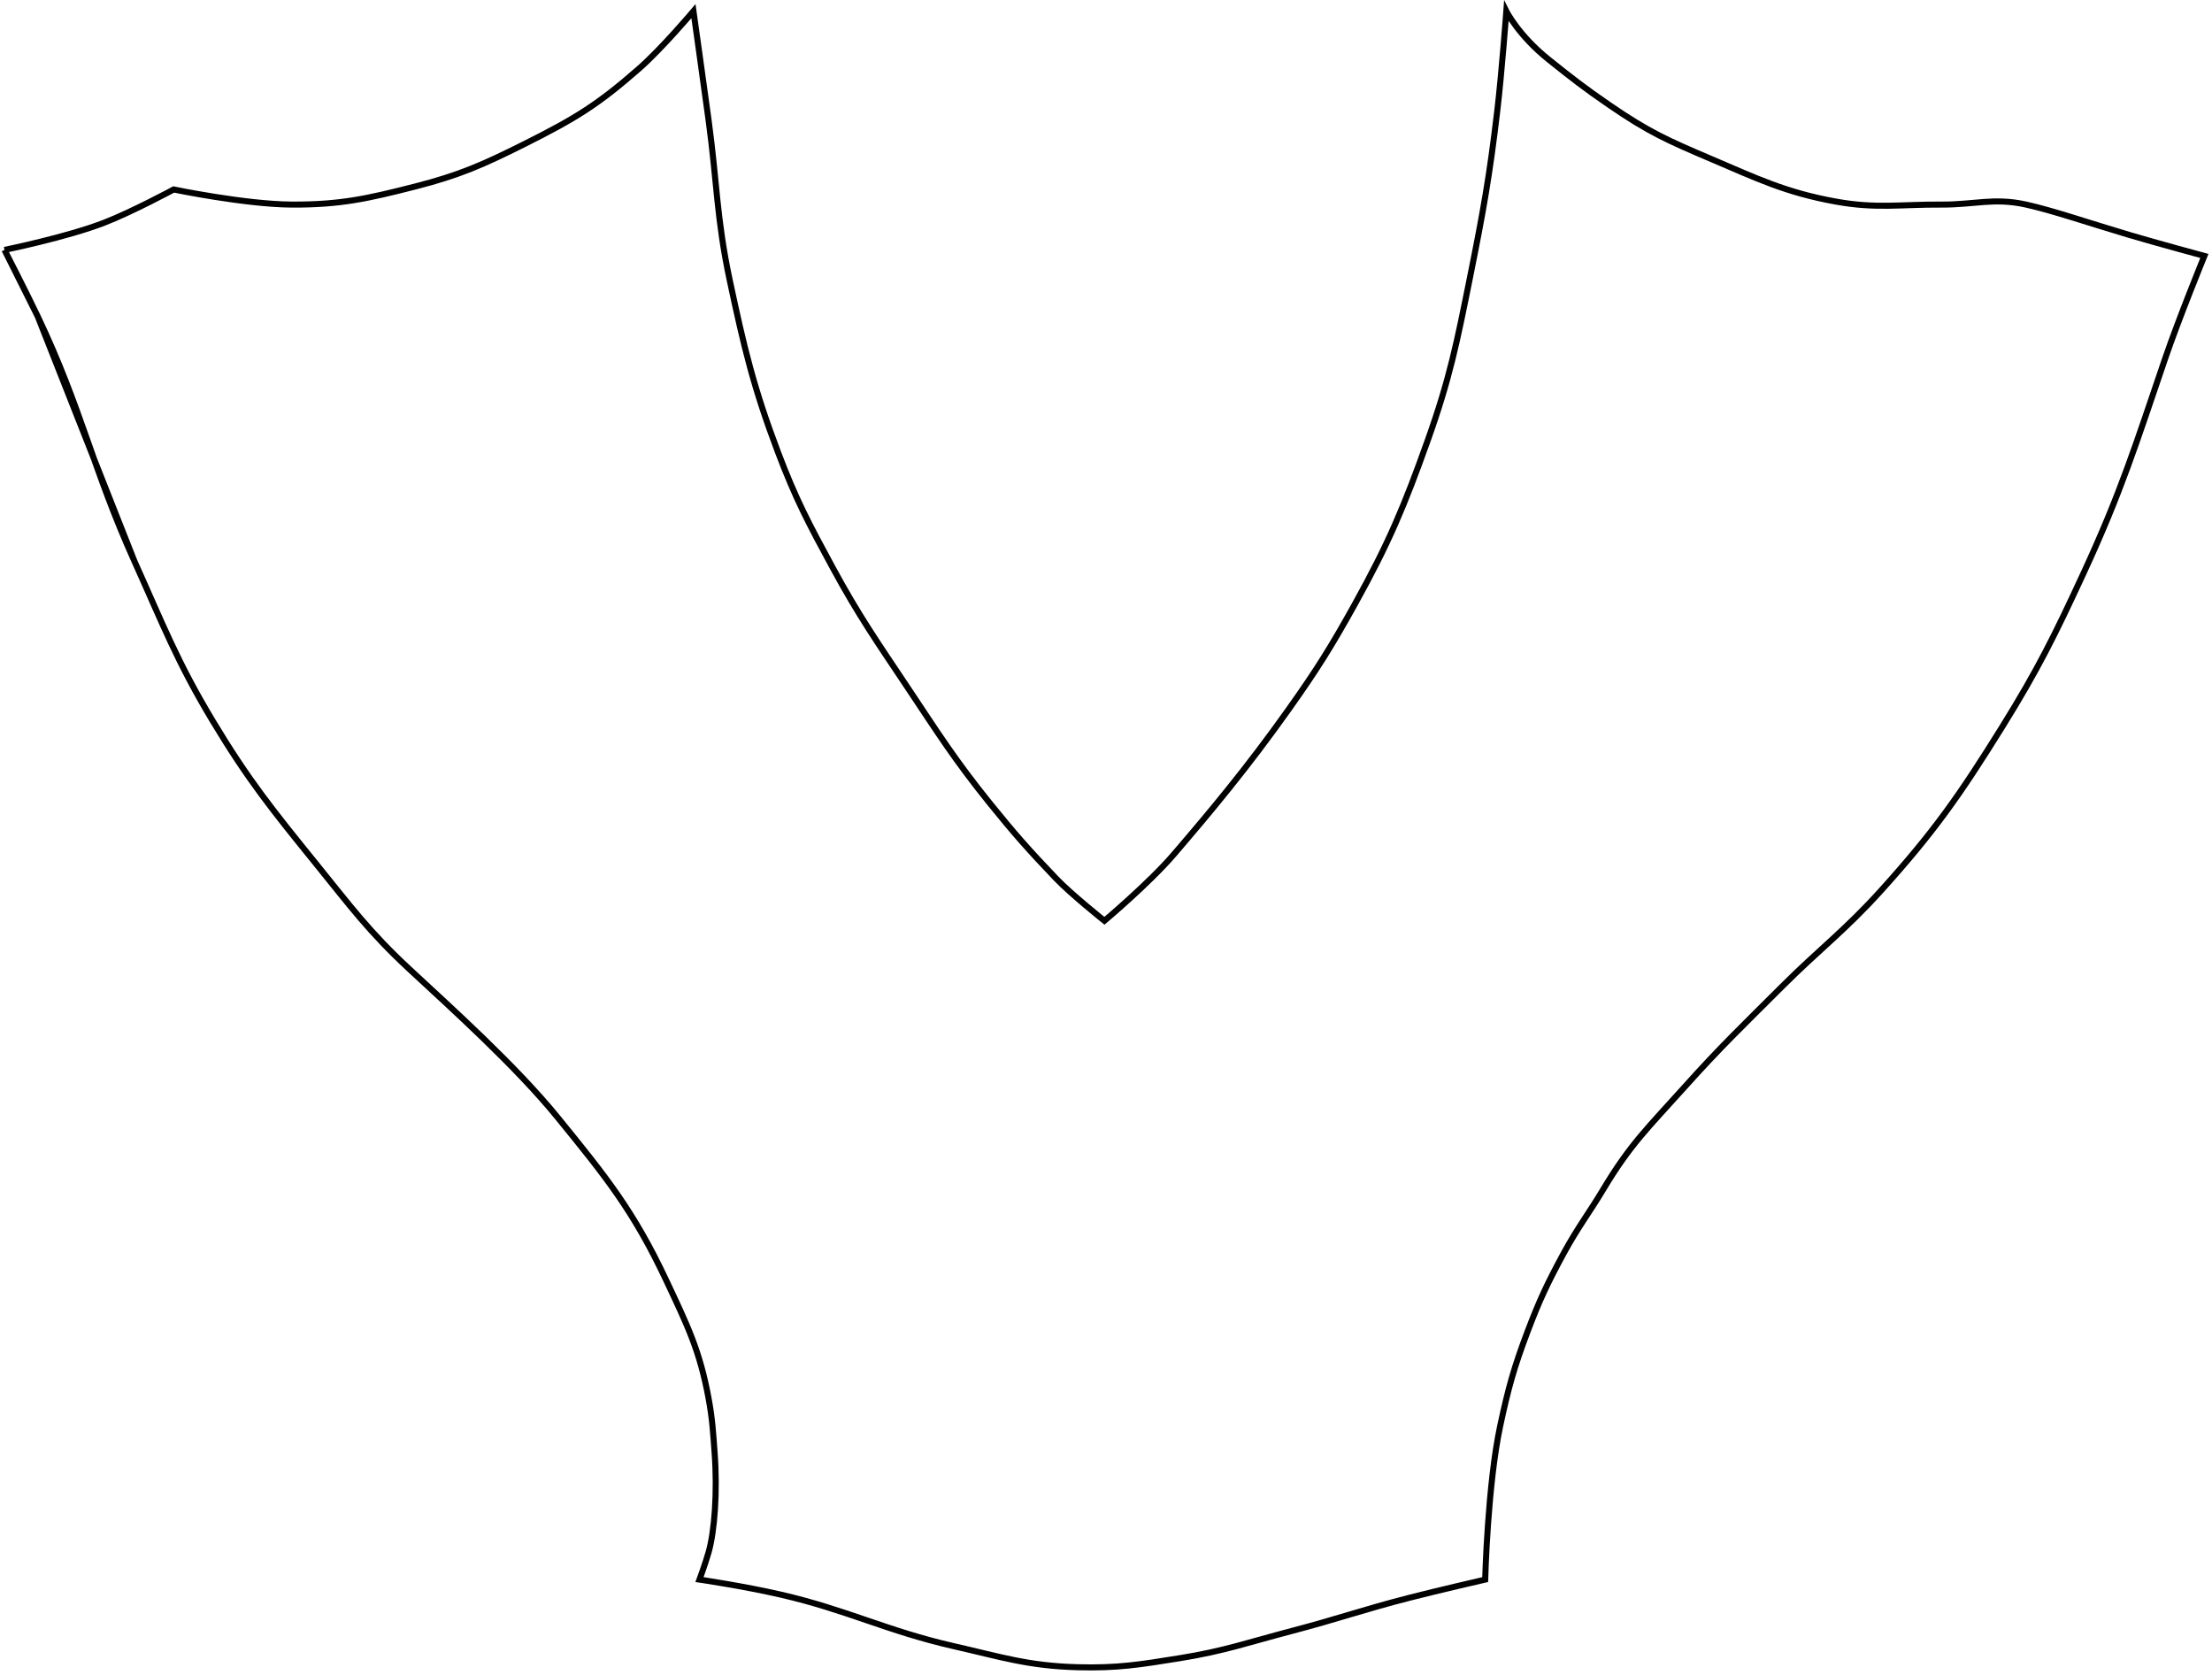
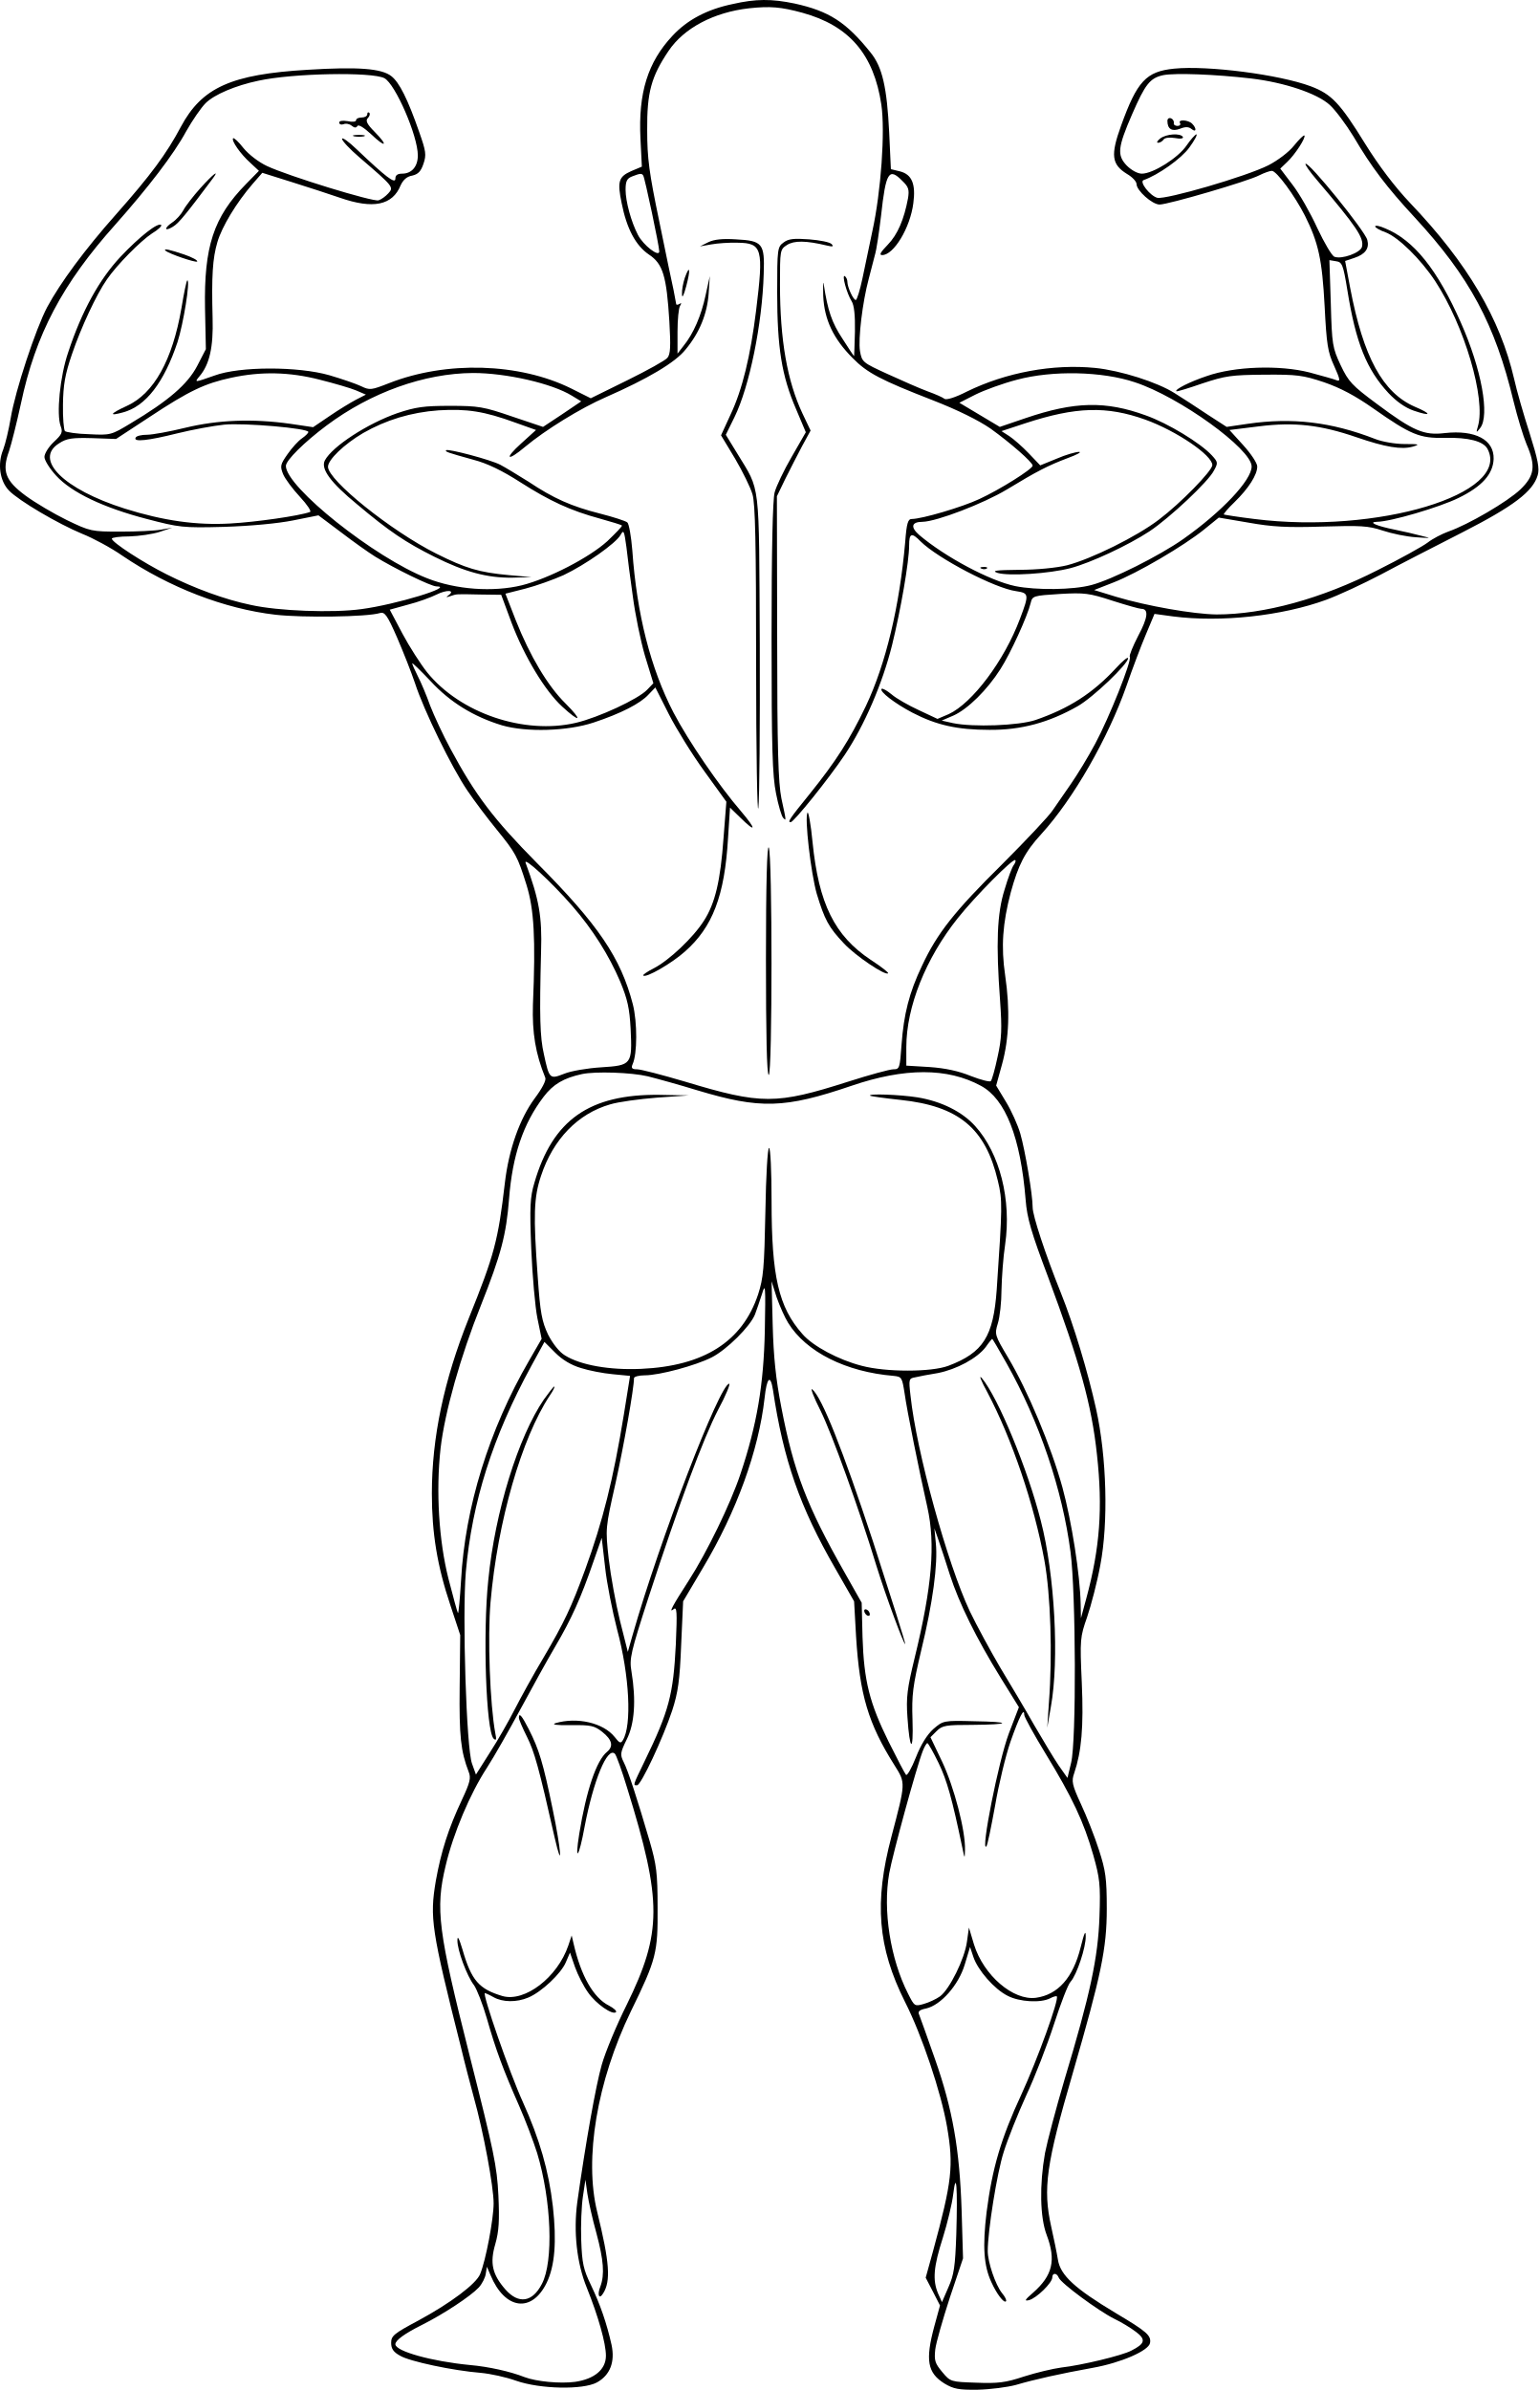
- <svg xmlns="http://www.w3.org/2000/svg" width="366" height="277" viewBox="0 0 366 277" fill="none">
-   <path d="M0.739 41.348C0.739 41.348 11.01 39.26 17.239 36.848C21.881 35.051 28.739 31.348 28.739 31.348C28.739 31.348 40.562 33.801 48.239 33.848C56.304 33.898 60.925 32.846 68.739 30.848C76.046 28.98 79.994 27.224 86.739 23.848C95.311 19.559 98.977 17.273 105.739 11.348C109.478 8.073 114.739 1.848 114.739 1.848C114.739 1.848 116.282 12.816 117.239 19.848C118.647 30.192 118.57 36.138 120.739 46.348C123.114 57.526 124.691 64.162 128.739 74.848C131.682 82.617 133.823 86.632 137.739 93.848C142.132 101.944 145.127 106.187 150.239 113.848C155.291 121.42 158.027 125.761 163.739 132.848C167.82 137.911 170.246 140.647 174.739 145.348C177.219 147.944 182.739 152.348 182.739 152.348C182.739 152.348 190.147 146.123 194.239 141.348C200.239 134.348 206.32 127.097 213.239 117.348C217.972 110.68 220.268 106.997 224.239 99.848C229.804 89.829 232.362 83.716 236.239 72.848C239.916 62.541 241.094 56.528 243.239 45.848C245.414 35.019 246.465 29.156 247.739 18.348C248.496 11.923 249.239 1.848 249.239 1.848C249.239 1.848 251.239 5.848 256.239 9.848C260.144 12.973 262.116 14.517 266.239 17.348C272.791 21.848 275.84 23.2 283.239 26.348C290.57 29.468 295.414 31.845 303.739 33.348C310.475 34.565 314.394 33.811 321.239 33.848C326.71 33.879 329.902 32.662 335.239 33.848C339.739 34.848 345.784 36.935 352.239 38.848C356.919 40.236 364.739 42.348 364.739 42.348C364.739 42.348 360.494 52.745 358.239 59.348C353.446 73.385 350.97 81.389 344.739 94.848C340.005 105.074 337.191 110.781 331.239 120.348C324.308 131.49 320.034 137.61 311.239 147.348C305.223 154.01 301.086 157.002 294.739 163.348C288.392 169.695 284.73 173.164 278.739 179.848C272.815 186.458 269.793 189.23 265.239 196.848C262.999 200.596 261.042 203.111 258.739 207.348C256.069 212.261 254.719 215.119 252.739 220.348C250.507 226.243 249.56 229.685 248.239 235.848C246.142 245.632 245.739 261.348 245.739 261.348C245.739 261.348 238.102 263.102 233.239 264.348C225.574 266.312 221.393 267.843 213.739 269.848C206.546 271.733 202.58 273.17 195.239 274.348C188.659 275.405 184.901 276.034 178.239 275.848C170.121 275.623 165.658 274.152 157.739 272.348C146.779 269.853 140.192 266.375 129.239 263.848C123.044 262.42 115.739 261.348 115.739 261.348C115.739 261.348 116.703 258.726 117.239 256.848C118.239 253.348 118.721 246.801 118.239 240.348C117.974 236.795 117.878 234.827 117.239 231.348C115.777 223.39 113.681 219.171 110.239 211.848C104.849 200.379 100.241 194.675 92.239 184.848C85.317 176.348 74.739 166.848 67.739 160.348C61.049 154.136 57.986 149.942 52.239 142.848C45.109 134.047 41.081 129.052 35.239 119.348C29.294 109.473 26.98 103.356 22.239 92.848M0.739 41.348C0.739 41.348 4.174 48.012 6.239 52.348M0.739 41.348L6.239 52.348M22.239 92.848C15.245 77.347 13.55 67.702 6.239 52.348M22.239 92.848L6.239 52.348" stroke="black" />
+ <svg xmlns="http://www.w3.org/2000/svg" width="731" height="1135" viewBox="0 0 731 1135" fill="none">
+   <path d="M347.906 1.935C335.773 4.468 326.44 9.401 319.373 17.002C307.64 29.535 303.106 44.068 304.173 65.802L304.84 79.135L299.773 81.268C293.773 83.935 293.106 86.201 295.24 96.468C297.64 108.602 301.906 116.602 308.173 120.868C314.84 125.268 316.573 131.002 317.906 152.735C318.573 164.468 318.44 168.202 316.973 169.935C316.04 171.135 307.373 175.935 297.906 180.602L280.573 189.135L271.24 184.468C246.706 172.335 212.04 171.268 184.84 181.935C176.306 185.268 175.64 185.402 171.506 183.402C168.973 182.202 162.306 179.935 156.44 178.202C141.64 173.935 113.773 173.935 101.906 178.335C92.44 181.668 92.173 181.802 94.706 178.735C99.506 173.135 101.373 164.868 100.973 151.135C100.44 130.868 100.973 122.735 103.24 115.002C105.373 107.668 112.306 96.201 120.04 87.268L124.573 82.068L138.573 86.468C146.173 88.868 156.573 92.202 161.506 93.935C177.24 99.402 186.44 97.535 190.306 87.935C191.506 85.402 193.24 83.802 195.773 83.401C198.573 82.735 199.906 81.401 201.106 77.802C202.573 73.535 202.306 71.802 199.106 62.735C193.64 47.002 189.64 39.135 185.906 36.202C181.24 32.468 169.906 31.668 146.173 33.135C109.773 35.268 95.906 41.535 85.906 60.202C79.106 73.002 71.64 83.135 55.106 101.802C40.306 118.468 28.706 134.202 22.44 145.802C16.973 156.068 7.24 185.535 5.106 198.468C4.173 203.935 2.573 210.735 1.506 213.535C-1.294 220.335 -0.094 228.468 4.306 233.002C8.973 237.802 27.506 248.735 39.106 253.535C44.173 255.535 52.84 260.202 58.173 263.935C80.44 279.002 106.573 289.135 130.84 291.935C143.773 293.402 174.44 293.002 180.44 291.135C182.706 290.468 183.906 292.068 188.573 302.735C191.506 309.535 195.373 319.268 197.106 324.468C201.24 337.268 214.573 364.602 222.04 375.535C225.373 380.468 231.506 388.602 235.773 393.802C244.973 405.135 245.773 406.602 250.04 420.202C253.64 431.802 254.44 445.535 253.106 477.135C252.706 490.468 254.306 500.335 258.973 511.802C259.506 513.002 257.506 516.868 253.906 521.668C246.84 531.268 241.64 545.802 239.773 561.802C236.573 589.135 234.84 595.802 222.573 626.202C210.84 655.535 205.106 682.602 205.106 709.268C205.106 728.068 207.64 743.668 213.906 762.335L218.573 776.468L218.306 801.135C218.04 824.602 218.84 831.668 222.573 841.402C223.773 844.335 223.24 846.468 219.373 854.735C212.973 868.335 209.506 879.135 206.973 893.268C204.04 910.735 204.84 916.335 218.973 972.468C220.706 979.802 223.506 990.335 224.973 995.802C229.64 1012.47 234.44 1038.47 234.44 1046.33C234.44 1053.8 230.706 1073.53 228.04 1079.93C226.173 1084.6 213.906 1093.8 198.573 1102.07C187.106 1108.2 185.773 1109.27 185.773 1112.6C185.773 1115.4 186.84 1117 190.04 1118.73C194.44 1121.4 215.106 1125.8 228.44 1126.87C232.84 1127.27 240.306 1128.87 245.106 1130.6C256.573 1134.6 276.84 1135 283.506 1131.4C289.773 1127.93 292.173 1121.67 290.44 1113.53C288.173 1103.4 285.106 1094.47 280.706 1085.27C277.106 1077.8 276.44 1075 276.04 1063.93C275.773 1056.87 276.173 1047.53 276.84 1043.13L278.04 1035.13L278.973 1041.8C279.506 1045.4 281.373 1053.8 283.24 1060.47C286.706 1073.4 287.24 1080.2 285.106 1085.93C283.506 1089.93 284.573 1092.2 286.44 1089.13C290.173 1083.27 289.506 1074.33 283.64 1050.47C277.373 1025.13 283.506 988.468 299.64 955.135C311.773 930.335 312.44 927.402 312.306 905.802C312.306 889.535 311.773 885.535 308.573 874.468C302.84 854.868 298.306 840.868 296.173 836.735C294.44 833.268 294.573 832.335 297.64 826.068C301.373 818.735 302.173 807.535 299.906 793.802C298.84 787.668 299.506 784.868 308.04 758.468C322.573 713.935 334.04 683.002 341.106 669.402C344.706 662.735 346.973 657.135 346.306 657.135C341.906 657.135 313.373 731.135 300.44 776.468L298.173 784.468L294.44 769.668C292.44 761.535 290.04 748.335 289.106 740.335C287.506 725.802 287.506 725.802 292.306 704.468C296.306 686.468 301.106 659.268 301.106 654.468C301.106 653.802 303.373 653.135 306.173 653.135C313.24 653.135 330.44 648.468 338.04 644.602C345.106 641.002 356.306 629.935 358.573 624.202C359.373 622.068 360.84 617.802 361.906 614.468C363.506 609.002 363.64 610.602 363.24 631.802C362.706 657.668 359.506 676.602 351.64 700.068C346.973 714.068 335.64 737.402 327.106 750.602C319.373 762.602 317.373 766.335 319.906 764.202C321.506 762.868 321.64 765.268 320.973 780.868C319.773 804.735 317.773 812.468 306.173 836.335C300.44 848.202 300.573 847.802 302.573 847.802C304.44 847.802 314.84 825.535 319.24 812.335C322.04 803.668 322.84 798.068 323.506 781.135L324.44 760.468L333.906 744.468C349.773 717.935 360.306 688.868 363.106 664.068C364.173 654.068 365.906 652.468 367.106 660.068C372.04 693.268 379.906 715.802 396.706 744.868L405.64 760.468L406.573 777.135C408.306 804.868 412.306 818.468 424.84 838.335C430.173 846.868 430.173 846.335 423.373 872.202C415.106 903.402 416.84 924.735 429.773 950.602C437.906 966.602 446.973 993.802 449.773 1009.93C452.973 1028.6 452.173 1035.8 443.106 1069.13L439.64 1081.67L443.106 1088.33L446.44 1094.87L443.773 1104.6C439.373 1120.87 440.44 1126.87 448.573 1131.93C452.84 1134.47 455.24 1135 464.306 1134.87C470.306 1134.73 478.44 1133.67 482.44 1132.6C491.506 1129.93 503.506 1127.27 518.973 1124.47C532.44 1122.07 545.506 1116.33 546.173 1112.73C546.84 1109.13 544.706 1107.27 529.906 1098.47C510.573 1086.87 503.64 1080.6 502.44 1073.13C501.906 1069.8 500.44 1062.73 499.24 1057.4C495.24 1039.27 496.84 1027.93 509.506 984.468C522.973 937.935 525.64 925.402 525.64 906.468C525.64 891.935 525.106 888.335 521.906 878.468C519.906 872.202 516.04 862.468 513.373 856.735C509.106 847.535 508.84 845.802 510.173 842.068C513.64 831.802 514.706 820.202 513.773 799.135C512.84 778.335 512.973 777.535 516.306 767.935C518.173 762.468 521.106 751.268 522.573 743.268C526.44 723.135 525.64 691.935 520.573 669.135C516.706 651.668 510.04 629.402 503.773 613.802C496.44 595.535 490.44 577.268 490.44 573.402C490.44 567.268 486.84 546.202 484.573 538.335C483.373 534.202 480.306 527.402 477.773 523.268L473.106 515.535L475.906 505.402C479.24 493.268 479.773 479.535 477.373 463.135C475.373 449.535 476.173 438.468 480.04 423.802C483.64 410.735 486.706 404.602 494.573 396.068C509.773 379.402 526.306 350.468 534.973 325.802C537.773 317.668 541.906 306.735 544.173 301.402L548.306 291.535L557.106 292.735C579.906 295.668 608.973 292.468 629.773 284.868C635.64 282.735 647.373 277.268 655.773 272.868C664.173 268.335 681.64 259.402 694.44 252.868C718.973 240.335 728.04 233.402 730.306 225.668C731.24 222.468 730.44 218.335 726.44 205.668C723.64 197.002 720.306 185.402 719.106 179.935C712.44 151.268 696.973 125.002 669.773 96.468C662.44 88.735 654.84 78.735 648.306 68.201C636.44 49.002 632.44 44.735 622.573 41.002C607.64 35.401 573.506 31.002 557.64 32.601C544.306 33.935 540.04 38.602 532.44 59.668C527.373 73.668 527.906 78.068 535.24 82.602C537.773 84.068 539.773 86.201 539.773 87.401C539.773 90.468 547.24 97.135 550.706 97.135C554.84 97.135 592.706 86.068 598.04 83.268C600.44 82.068 603.106 81.135 604.04 81.135C606.306 81.135 614.973 93.002 619.773 102.468C626.173 115.268 627.906 123.135 629.106 145.402C630.04 163.668 630.573 167.135 633.64 173.802C636.44 180.068 636.706 181.268 634.84 180.602C633.64 180.068 627.773 178.468 621.906 176.868C607.773 173.268 586.306 173.935 573.106 178.602C565.106 181.268 557.773 185.002 558.706 185.802C558.973 186.068 564.573 184.335 571.106 182.068C582.04 178.468 584.706 178.068 600.44 177.935C616.04 177.802 618.84 178.202 628.84 181.535C636.573 184.202 643.64 187.935 652.173 193.935C670.04 206.468 674.173 208.202 686.173 207.935C697.506 207.668 704.44 209.535 706.44 213.135C717.906 234.602 654.04 253.802 595.773 246.468C588.04 245.535 581.506 244.468 581.24 244.335C580.973 244.068 583.24 241.402 586.306 238.468C592.973 231.935 597.106 225.535 597.106 221.535C597.106 219.935 594.173 215.535 590.44 211.402L583.906 204.202L597.906 202.468C614.84 200.335 627.24 201.802 644.306 207.668C657.906 212.335 665.64 213.668 671.106 212.068C674.573 211.002 673.906 210.868 667.106 210.868C662.706 210.868 656.44 209.802 653.106 208.468C632.173 200.335 613.64 198.202 592.573 201.268L582.573 202.735L573.506 196.868C568.573 193.535 561.506 189.002 557.906 186.735C549.773 181.535 532.173 175.935 520.173 174.735C500.04 172.735 477.773 176.868 459.24 185.935C453.773 188.735 449.506 190.068 448.573 189.402C447.773 188.735 444.173 187.135 440.44 185.802C436.84 184.468 428.306 180.735 421.64 177.668C409.64 172.202 409.373 171.935 408.44 166.735C407.506 161.002 409.64 143.402 412.573 132.468C413.506 128.735 414.84 123.668 415.506 121.135C416.306 118.602 417.506 110.202 418.44 102.468C420.706 81.668 422.173 79.402 428.573 85.935C431.506 88.735 431.906 90.068 431.24 94.201C429.373 104.202 426.306 111.402 421.64 116.202C418.173 119.802 417.373 121.135 418.973 121.135C424.44 121.135 432.306 108.202 433.773 96.468C434.973 87.402 433.106 82.868 427.506 81.401L423.106 80.335L422.306 63.002C421.24 41.535 419.106 31.935 413.506 25.002C401.773 10.335 393.64 5.268 377.373 1.668C366.44 -0.599 358.973 -0.599 347.906 1.935ZM381.106 6.068C403.373 12.201 414.973 25.802 418.573 49.668C420.44 62.335 418.44 91.001 414.306 109.802C412.973 116.335 410.84 126.468 409.64 132.068C408.44 137.802 406.973 142.468 406.44 142.468C405.24 142.468 402.44 136.335 402.44 133.802C402.44 132.735 401.906 131.668 401.24 131.135C399.64 130.202 402.173 139.402 404.44 143.002C405.64 144.868 406.173 149.535 406.04 157.402C405.906 163.935 405.64 169.135 405.64 169.135C405.506 169.135 402.973 165.402 400.04 160.735C395.106 153.268 393.106 147.535 391.24 135.135C390.973 132.868 390.84 135.402 390.973 140.602C391.506 151.802 395.773 160.868 404.973 170.068C411.906 177.135 418.306 180.468 442.973 190.068C454.973 194.735 464.84 199.668 470.44 203.535C479.906 210.335 490.44 219.535 490.44 221.135C490.44 222.735 474.706 232.602 465.106 237.002C456.84 240.868 437.773 246.468 432.973 246.468C431.24 246.468 430.573 248.468 429.906 257.402C427.24 287.935 420.706 315.268 411.24 335.268C403.506 351.402 397.106 361.402 384.573 377.002C374.84 389.002 373.906 390.468 375.506 390.468C376.973 390.468 393.506 369.935 401.106 358.602C410.573 344.468 419.106 324.602 423.64 306.468C427.773 289.668 431.773 266.735 431.773 259.002C431.773 253.135 432.973 252.735 437.24 257.135C445.506 265.268 472.573 279.402 482.573 280.735C488.706 281.668 488.84 282.202 484.44 293.802C476.973 313.802 461.773 333.935 450.573 339.135L445.24 341.402L436.44 337.268C431.506 335.002 425.64 331.668 423.506 329.802C421.24 327.935 419.106 326.735 418.706 327.135C417.506 328.335 424.973 334.068 433.373 338.468C444.706 344.335 454.573 346.602 469.906 346.602C484.973 346.735 498.173 343.135 511.773 335.402C519.106 331.268 535.773 315.268 535.773 312.602C535.64 311.802 533.106 313.935 530.04 317.268C518.973 329.268 507.64 336.468 491.773 341.935C483.773 344.602 462.173 345.402 452.573 343.402L447.24 342.202L452.84 339.802C459.64 336.735 468.84 327.668 475.106 317.802C479.906 310.335 487.906 292.868 489.506 286.335C490.306 283.002 490.706 282.868 503.373 282.068C515.106 281.402 517.24 281.668 528.306 285.268C534.973 287.402 541.106 289.135 542.04 289.135C545.64 289.135 545.24 293.268 540.573 301.935C538.04 306.868 536.173 311.402 536.573 311.935C537.64 313.668 526.706 341.002 520.173 353.135C516.84 359.402 511.64 367.935 508.573 372.335C505.64 376.602 501.64 382.335 499.906 384.868C498.173 387.535 487.373 399.002 475.906 410.468C453.373 432.735 445.106 443.135 437.906 458.602C431.773 471.402 429.24 481.668 428.173 496.068C427.373 507.268 427.24 507.802 424.306 507.802C422.573 507.802 412.84 510.468 402.84 513.668C368.573 524.602 361.64 524.602 325.373 513.668C314.573 510.468 304.306 507.802 302.573 507.802C300.173 507.802 299.64 507.268 300.44 505.402C302.706 500.468 302.706 485.535 300.573 477.002C294.84 454.868 284.173 439.135 254.973 409.802C234.44 389.002 225.773 377.668 213.906 355.535C210.44 349.135 206.173 339.935 204.306 335.135C202.573 330.202 199.906 323.935 198.44 321.135C196.973 318.202 195.773 315.535 195.773 315.002C195.773 314.602 199.64 318.335 204.44 323.402C213.64 333.402 224.84 340.335 238.44 344.468C249.906 347.802 269.506 347.268 281.906 343.135C294.84 338.868 304.173 334.068 308.04 329.802L311.24 326.468L317.64 339.135C321.24 346.202 328.84 358.468 334.573 366.335L344.973 380.735L343.64 397.802C342.173 418.335 339.64 429.002 334.306 437.268C329.24 445.268 317.773 456.068 310.573 459.802C307.373 461.402 305.106 463.002 305.506 463.268C306.706 464.602 318.973 457.535 325.24 451.935C338.44 440.335 344.173 425.402 345.773 397.935L346.706 383.535L351.64 388.335C359.106 395.668 359.373 394.068 352.04 385.402C341.24 372.868 326.973 351.935 319.906 338.468C308.973 317.402 302.44 291.668 300.306 261.402C299.773 254.735 298.706 248.602 297.906 248.068C297.106 247.402 291.373 245.535 285.106 243.935C271.373 240.468 262.973 236.735 250.973 228.735C245.906 225.535 239.906 221.935 237.64 220.735C233.106 218.335 212.84 213.002 211.906 213.802C211.24 214.468 212.306 214.868 224.84 218.335C231.506 220.068 238.573 223.535 247.106 229.002C261.106 237.935 270.84 242.468 285.106 246.335C290.44 247.802 295.106 249.268 295.373 249.535C295.64 249.935 292.44 253.135 288.44 257.002C279.773 264.868 260.573 274.735 247.906 277.935C234.306 281.268 216.573 280.068 202.84 274.602C177.906 264.868 135.773 231.268 135.773 221.268C135.773 218.602 144.573 209.935 155.106 202.068C176.173 186.335 201.506 177.268 224.706 177.135C240.306 177.135 262.173 182.068 271.64 187.935L276.04 190.602L266.973 196.735L257.906 202.735L243.24 197.802C229.64 193.135 227.24 192.735 213.773 192.735C201.373 192.735 197.506 193.268 188.706 196.202C174.573 201.135 157.906 211.935 154.306 218.602C152.173 222.602 156.973 229.135 169.64 239.535C184.84 252.335 192.573 257.535 206.173 264.335C220.84 271.668 231.373 274.468 243.24 274.335L252.44 274.068L241.773 273.135C227.373 271.802 221.24 269.935 207.106 262.868C185.64 252.068 155.773 228.068 155.773 221.668C155.773 218.335 163.373 211.002 172.44 205.668C183.373 199.402 195.24 195.802 208.306 194.868C221.773 194.068 229.906 195.268 244.84 200.735L254.573 204.202L247.506 210.602C239.24 218.068 240.84 219.402 249.373 212.202C258.973 204.202 275.773 193.802 287.773 188.602C307.506 179.935 320.706 172.202 325.64 165.935C332.306 157.935 335.906 148.868 336.573 139.268L337.106 131.135L335.106 140.202C333.106 149.668 329.373 158.468 324.573 164.335L321.773 167.935V157.535C321.773 151.802 322.306 146.335 322.973 145.268C323.773 143.935 323.64 143.668 322.706 144.335C321.773 144.868 321.106 144.868 321.106 144.202C320.973 143.668 320.44 140.735 319.906 137.802C319.24 134.868 316.173 120.202 313.106 105.135C308.306 82.068 307.373 75.268 307.373 61.801C307.24 43.935 309.24 36.468 317.506 24.201C324.84 13.268 339.106 5.802 355.773 3.935C365.773 2.868 370.84 3.268 381.106 6.068ZM182.573 37.135C187.773 39.935 198.44 64.468 198.44 73.802C198.44 79.135 195.506 82.468 190.973 82.468C188.706 82.468 187.773 83.268 187.773 84.868C187.773 87.535 183.24 84.068 169.506 71.002C165.64 67.268 162.44 65.002 162.44 65.935C162.44 66.868 166.173 70.868 170.706 74.735C186.84 88.602 187.106 88.868 184.44 91.802C183.106 93.268 181.106 94.735 179.773 95.135C177.106 95.935 137.106 83.668 126.84 78.868C122.84 77.001 118.173 73.401 115.64 70.335C113.373 67.401 111.106 65.268 110.706 65.668C109.773 66.735 114.173 73.135 118.973 77.401L122.973 81.135L116.84 87.401C101.373 103.135 96.84 117.135 97.373 146.468L97.773 165.802L93.64 173.802C89.106 182.468 80.04 190.335 61.906 201.135C52.84 206.602 52.44 206.735 42.306 206.202C36.573 206.068 31.506 205.268 30.84 204.735C30.306 204.068 29.773 198.335 29.906 192.068C30.04 182.868 30.84 177.935 34.173 168.202C38.44 155.668 45.773 139.802 50.84 132.602C55.506 125.802 66.706 114.468 72.173 110.868C75.106 109.135 76.973 107.268 76.573 106.868C75.106 105.401 66.306 112.335 57.24 121.935C47.106 132.735 38.84 147.802 32.44 167.135C28.44 178.735 26.706 196.868 28.84 202.468C29.906 205.268 29.373 206.335 25.506 209.935C23.106 212.202 21.106 215.402 21.106 217.002C21.106 218.602 23.64 222.602 26.706 225.935C34.04 233.935 49.24 241.135 69.773 246.468C85.106 250.468 86.706 250.735 106.44 250.202C118.973 249.802 131.906 248.602 139.24 247.135L151.24 244.735L161.906 252.735C167.64 257.135 174.973 262.335 178.173 264.335C187.24 269.935 204.706 278.468 207.24 278.468C216.306 278.468 187.906 287.135 171.64 289.268C158.173 291.135 132.173 290.202 119.106 287.268C106.84 284.735 92.306 279.402 79.106 272.735C68.173 267.268 53.106 257.535 53.106 255.802C53.106 255.268 56.84 254.735 61.506 254.735C66.04 254.602 72.44 253.668 75.773 252.602L81.773 250.602L76.44 251.535C73.506 252.068 64.84 252.468 57.106 252.468C43.506 252.468 42.84 252.335 31.773 247.002C25.506 243.935 16.706 238.735 12.173 235.402C2.44 228.202 0.84 223.668 4.306 214.202C5.373 211.002 7.906 201.002 9.906 191.802C16.84 158.868 29.64 134.735 54.706 106.735C70.44 89.002 82.44 73.401 88.44 62.335C91.373 57.135 95.506 51.135 97.64 49.002C101.773 44.868 111.906 40.602 122.706 38.335C139.106 34.735 176.706 34.068 182.573 37.135ZM594.173 37.268C609.906 39.135 625.506 44.335 631.506 49.801C634.173 52.202 639.24 59.002 642.84 64.868C651.373 79.401 658.573 88.868 671.906 103.268C697.906 131.402 710.04 153.935 718.84 190.602C720.706 198.202 723.506 207.402 724.973 210.868C729.506 221.268 728.84 225.935 722.04 232.468C716.04 238.202 697.373 249.135 687.773 252.468C684.84 253.535 680.44 255.802 678.04 257.668C675.773 259.402 664.973 265.402 654.306 270.735C627.64 284.335 600.306 291.802 577.773 291.802C566.84 291.668 544.706 287.802 530.04 283.402L519.64 280.202L528.84 276.602C540.173 272.202 562.173 259.268 571.773 251.535L578.84 245.802L592.973 248.202C604.173 250.202 611.373 250.602 627.906 250.068C646.173 249.535 649.773 249.668 656.573 251.935C660.973 253.402 668.04 254.868 672.44 255.135C679.906 255.668 680.04 255.668 675.106 254.468C672.173 253.668 666.44 252.335 662.44 251.535C653.773 249.802 649.506 247.935 653.906 247.802C660.306 247.802 683.773 240.868 692.706 236.468C703.906 231.002 709.106 225.135 709.373 217.935C709.64 208.868 700.706 204.068 686.173 205.668C676.306 206.868 671.24 204.735 653.906 191.802C642.04 183.002 640.44 181.268 636.706 173.402C632.84 165.135 632.573 163.668 632.04 144.202L631.373 123.535L634.573 124.068C637.373 124.468 637.906 125.535 639.906 137.802C643.906 162.868 649.106 175.535 659.373 186.602C663.24 190.735 667.506 193.668 671.373 195.002C679.906 197.935 680.173 196.602 671.906 193.135C656.706 186.468 647.506 169.668 641.24 136.735L638.84 123.935L643.24 122.468C648.44 120.735 650.44 117.935 649.373 113.935C648.306 109.668 621.373 76.468 620.04 77.802C619.64 78.068 622.04 81.535 625.373 85.401C644.306 107.668 647.906 113.002 646.84 117.268C646.04 120.068 637.24 123.268 633.773 121.935C632.573 121.535 628.973 115.401 625.64 108.335C622.44 101.268 617.106 91.935 613.906 87.802L608.04 80.068L611.24 77.002C615.106 73.402 620.306 65.268 619.506 64.335C619.106 64.068 616.973 66.201 614.573 69.135C612.173 72.201 606.84 76.201 602.44 78.468C591.906 83.802 553.773 94.868 549.64 93.935C546.173 93.002 540.973 86.335 543.106 85.535C550.04 83.135 561.106 75.268 564.84 70.068C567.373 66.602 568.84 63.801 568.173 63.801C567.64 63.935 565.506 66.201 563.506 69.135C559.506 75.002 547.64 82.468 542.306 82.468C540.306 82.468 537.373 80.868 535.106 78.602C530.44 73.668 530.84 70.068 537.64 54.335C543.906 39.935 546.173 37.002 552.573 35.668C558.306 34.601 576.973 35.268 594.173 37.268ZM305.506 83.401C306.306 84.735 313.106 116.868 313.106 119.402C313.106 122.335 305.506 116.468 302.973 111.535C299.773 105.402 297.106 95.668 297.106 90.068C297.106 86.068 297.773 84.735 300.173 83.802C303.906 82.335 304.84 82.201 305.506 83.401ZM151.906 180.335C158.84 182.068 166.573 184.335 169.106 185.402L173.773 187.402L169.106 189.802C166.573 191.135 160.84 194.602 156.573 197.535L148.706 202.868L137.906 201.268C119.906 198.735 103.506 199.402 88.04 203.135C80.44 205.002 72.306 206.468 69.773 206.468C67.24 206.468 64.84 207.002 64.44 207.802C63.106 210.068 70.306 209.268 84.173 205.802C91.24 204.068 101.24 202.202 106.44 201.668C116.04 200.735 146.44 203.402 146.44 205.135C146.44 205.668 145.106 207.002 143.373 208.202C141.773 209.268 138.706 212.602 136.573 215.668C133.106 220.602 132.973 221.402 134.44 225.135C135.373 227.402 138.973 232.202 142.44 235.935C145.906 239.668 148.04 242.868 147.24 243.135C142.04 245.002 121.506 247.935 109.373 248.602C93.24 249.535 77.506 247.268 59.24 241.535C30.173 232.335 15.773 218.068 28.173 210.468C31.64 208.202 34.306 207.802 43.773 208.068L55.106 208.468L70.973 198.068C89.906 185.535 97.373 182.068 109.773 179.402C123.906 176.335 137.506 176.602 151.906 180.335ZM538.973 181.535C560.173 188.468 594.44 213.268 594.44 221.535C594.44 228.068 580.173 243.135 562.04 255.935C550.706 263.935 528.04 275.268 518.44 277.802C509.64 280.202 492.04 280.335 482.173 278.335C470.04 275.802 448.84 264.468 436.573 254.068C432.306 250.335 432.84 247.802 438.173 247.802C444.84 247.668 467.106 239.135 478.173 232.468C492.706 223.668 497.64 221.135 507.106 217.535C511.506 215.935 513.906 214.602 512.44 214.602C510.973 214.602 506.173 215.935 501.906 217.802L494.04 221.002L488.573 215.268C485.506 212.068 481.373 208.468 479.373 207.135L475.64 204.735L486.973 201.002C510.973 193.135 525.64 192.735 543.906 199.268C558.706 204.602 575.773 216.202 575.773 220.868C575.773 223.535 560.706 239.002 550.44 246.735C540.04 254.735 518.173 265.535 506.706 268.468C501.773 269.668 492.44 270.602 484.04 270.602C472.973 270.735 470.706 271.002 473.773 272.068C478.973 273.668 498.173 272.468 508.44 269.802C518.04 267.268 535.773 259.002 545.906 252.335C555.373 246.068 574.04 228.602 576.573 223.402C578.573 219.802 578.44 219.402 575.506 216.202C570.04 210.335 554.706 201.002 544.173 197.268C525.106 190.335 510.44 190.602 486.973 198.602L474.84 202.735L465.24 197.002L455.64 191.268L463.24 187.402C467.506 185.268 476.306 182.068 482.973 180.335C499.906 175.802 523.506 176.335 538.973 181.535ZM300.573 283.402C301.64 291.535 304.173 304.068 306.306 311.402L310.306 324.468L307.373 327.535C303.24 331.935 284.306 340.735 273.506 343.268C248.973 349.002 218.573 338.735 202.84 319.268C199.773 315.402 194.44 307.135 191.106 300.868L185.106 289.535L193.773 287.135C198.573 285.935 204.706 283.668 207.373 282.335C212.173 279.935 216.44 280.202 212.973 282.735C211.64 283.668 211.906 283.802 213.773 283.135C217.106 282.068 215.906 282.068 227.906 282.335L238.04 282.468L242.973 295.802C249.106 311.935 258.84 328.068 266.973 335.535C275.64 343.535 276.973 342.468 268.573 334.068C260.04 325.668 251.64 311.402 244.973 294.602L240.04 281.935L249.506 279.535C254.706 278.202 262.84 275.268 267.64 273.135C278.04 268.202 292.44 258.068 294.706 254.068C296.173 251.402 296.44 251.935 297.506 259.802C298.04 264.602 299.373 275.135 300.573 283.402ZM271.773 430.202C281.506 441.402 289.24 453.668 294.573 466.202C298.04 474.602 298.973 478.735 299.506 488.602C300.306 505.535 300.04 505.935 285.506 506.868C278.973 507.268 271.106 508.602 267.906 509.935C261.106 512.602 260.84 512.468 258.306 500.602C256.44 492.468 256.173 483.002 256.973 451.802C257.506 435.268 256.04 427.135 249.64 409.802C248.44 406.468 261.906 418.868 271.773 430.202ZM481.506 410.735C480.706 411.668 478.706 417.002 477.106 422.468C473.506 433.802 472.973 448.068 474.973 475.268C475.906 488.602 475.773 493.002 473.773 501.935C472.573 507.668 471.106 512.868 470.573 513.402C470.173 513.935 465.906 512.868 461.106 511.002C455.24 508.602 448.973 507.268 441.506 506.735L430.44 506.068V497.268C430.44 478.202 439.64 455.135 454.84 436.068C463.106 425.668 481.24 407.402 482.173 408.468C482.573 408.735 482.173 409.802 481.506 410.735ZM307.64 511.135C312.44 512.335 322.973 515.268 331.24 517.802C360.973 526.735 372.573 526.468 404.306 515.668C429.64 507.002 450.04 507.002 465.906 515.668C477.506 521.935 484.706 540.068 487.106 569.802C487.773 578.468 489.773 585.268 497.773 606.468C512.706 646.602 518.44 667.002 520.973 690.735C523.773 716.068 522.44 735.002 515.906 759.135L513.373 768.468L513.24 761.802C512.973 747.935 508.973 722.468 504.573 706.335C499.24 687.002 488.04 660.202 478.706 644.602C472.44 634.068 472.306 633.668 473.906 628.468C474.84 625.535 475.64 618.335 475.64 612.602C475.773 606.735 476.44 597.002 477.373 591.002C480.44 569.802 474.84 547.668 463.106 534.735C456.973 527.935 447.106 523.002 435.773 521.135C427.373 519.802 412.04 519.268 413.24 520.335C413.506 520.602 420.04 521.535 427.64 522.335C455.373 525.268 468.04 535.802 473.906 560.735C476.173 570.068 476.04 573.002 473.373 612.468C471.773 634.735 466.973 642.335 450.44 648.602C442.306 651.668 420.706 651.668 409.24 648.602C398.306 645.802 386.04 639.268 381.106 633.535C369.773 620.735 366.44 606.202 366.44 570.335C366.44 555.935 365.906 545.135 365.24 545.135C364.573 545.135 363.773 558.335 363.506 575.402C362.973 602.335 362.573 606.868 360.04 614.735C352.573 637.135 334.306 648.735 304.44 650.068C289.64 650.735 275.773 648.335 268.306 643.668C265.64 642.068 262.573 638.202 260.306 633.802C257.373 627.535 256.573 623.668 255.373 606.202C253.24 577.135 253.506 568.602 256.973 558.335C262.706 541.002 274.44 528.868 289.773 524.468C293.64 523.268 303.64 521.935 311.906 521.268L327.106 520.202L313.24 519.935C279.906 519.535 262.44 531.802 253.773 561.802C251.773 568.468 251.506 573.002 252.306 593.002C252.84 605.935 254.173 620.868 255.24 626.068L257.24 635.802L251.24 646.202C232.306 678.868 220.84 715.802 218.973 750.468C218.44 759.268 217.773 766.335 217.506 766.068C217.24 765.802 215.24 758.468 212.973 749.668C208.44 731.668 206.973 708.202 209.24 687.802C211.24 670.602 218.706 644.068 228.44 619.802C237.906 595.935 240.44 586.468 241.773 569.268C243.373 548.735 248.44 533.668 258.173 520.868C262.706 514.868 267.773 511.935 276.44 510.068C282.706 508.735 299.773 509.268 307.64 511.135ZM374.306 628.202C382.84 642.068 401.773 651.535 424.44 653.402C428.306 653.802 428.44 654.202 429.64 661.802C430.706 669.668 436.573 698.735 440.44 715.802C444.306 733.268 442.706 753.268 434.44 787.135C430.84 801.935 430.306 806.068 430.973 815.535C432.04 831.668 433.906 832.735 433.373 816.735C432.973 804.868 433.506 800.735 437.506 783.802C442.973 761.402 445.506 742.602 444.44 732.735L443.773 725.802L445.64 731.135C446.706 734.068 449.106 741.535 451.106 747.802C455.506 761.402 463.64 777.935 475.24 796.735L483.906 810.735L479.106 823.268C474.173 836.468 465.64 879.802 468.44 876.868C468.973 876.468 470.706 867.802 472.573 857.668C474.306 847.402 477.64 833.668 479.906 827.135C484.04 815.402 486.44 810.602 486.44 814.335C486.44 815.402 491.106 823.802 496.706 833.002C509.24 853.535 514.706 865.135 519.24 881.002C522.306 891.935 522.706 894.868 522.173 910.202C521.506 929.668 517.773 947.135 505.506 987.802C501.506 1001.4 497.373 1017 496.306 1022.47C493.64 1037.53 493.906 1053 497.106 1061.4C501.64 1073.4 499.906 1080.6 490.706 1088.73C486.706 1092.2 486.306 1092.87 488.706 1092.33C492.306 1091.4 499.773 1084.07 499.773 1081.53C499.773 1079.27 501.906 1079.27 502.84 1081.67C503.906 1084.33 521.64 1097.4 529.106 1101.13C532.44 1102.73 537.106 1105.53 539.506 1107.4C544.306 1111 543.906 1113 537.24 1116.33C532.973 1118.6 513.64 1123.27 504.04 1124.33C500.04 1124.87 492.173 1126.73 486.306 1128.6C477.506 1131.53 473.906 1131.93 463.64 1131.53C451.64 1131.13 451.373 1131.13 447.506 1126.47C444.04 1122.33 443.64 1121 444.173 1115.8C444.573 1112.47 447.773 1101.4 451.106 1091.13L457.373 1072.47L456.706 1049.8C455.773 1020.73 452.44 1001.67 444.04 977.802C440.44 967.535 437.106 958.202 436.573 956.868C435.773 955.268 436.573 954.468 439.906 953.802C446.84 952.202 455.24 942.735 458.173 933.002L460.706 924.602L462.306 929.402C464.44 935.668 472.173 944.602 478.573 947.802C484.173 950.735 494.306 951.268 498.706 949.002C500.173 948.202 501.64 947.802 501.906 948.068C503.106 949.402 492.706 978.068 485.106 994.602C475.373 1015.53 471.24 1029.8 468.573 1050.47C466.573 1066.87 467.24 1076.07 470.84 1083.8C473.373 1089.4 476.84 1093.93 477.773 1092.87C478.173 1092.47 477.373 1090.73 475.906 1089C472.706 1085 469.106 1074.2 469.106 1069C469.106 1059.53 473.506 1031.8 476.706 1021.93C478.573 1015.93 483.373 1003.93 487.373 995.135C491.506 986.335 497.373 971.135 500.573 961.268C503.773 951.402 507.24 942.335 508.44 941.135C511.373 937.935 515.773 924.735 515.64 919.535C515.64 916.335 514.973 917.802 513.24 924.735C509.64 939.268 502.44 947.268 492.04 948.735C481.24 950.202 467.106 938.068 462.573 923.402L460.173 915.402L459.24 922.068C458.173 930.202 450.973 944.735 446.44 948.068C444.573 949.402 441.106 951.002 438.706 951.668C434.44 952.868 434.306 952.868 431.24 946.735C422.84 930.202 419.24 907.268 422.306 889.668C423.906 880.735 435.373 838.735 438.306 831.402C439.106 829.402 440.04 827.802 440.44 827.802C440.84 827.802 443.24 832.068 445.773 837.268C449.773 845.535 452.173 854.202 456.973 877.135C458.173 882.868 458.173 883.002 458.306 878.468C458.573 869.402 453.106 848.602 447.506 836.735L441.906 825.002L444.84 822.068C447.506 819.402 449.24 819.135 461.773 819.135C480.306 819.002 480.84 817.668 462.573 817.402C448.04 817.002 447.906 817.135 443.24 821.135C440.306 823.802 437.373 828.468 434.973 834.602C432.973 839.668 430.84 843.402 430.306 842.868C429.773 842.335 426.04 835.135 422.04 827.135C412.973 808.735 410.306 798.335 409.64 777.402L409.24 761.135L401.106 746.735C383.24 715.268 376.973 699.002 371.106 668.468C368.44 654.868 367.373 644.202 366.973 629.135L366.44 608.468L368.84 616.068C370.306 620.202 372.706 625.668 374.306 628.202ZM478.04 647.402C493.64 675.135 504.573 707.402 508.44 737.135C510.973 756.468 511.24 827.002 508.706 837.135L506.973 844.335L502.84 838.468C500.573 835.135 495.373 826.468 491.106 819.135C486.973 811.802 479.64 799.535 474.973 791.802C470.44 784.068 463.906 772.068 460.573 765.135C449.906 742.468 435.24 689.268 432.44 662.868C431.506 654.868 431.64 654.602 434.706 654.068C436.306 653.668 441.24 652.735 445.373 652.068C454.306 650.335 464.173 645.002 468.173 639.668C469.64 637.535 471.106 635.802 471.24 635.802C471.373 635.802 474.44 641.002 478.04 647.402ZM275.906 649.668C279.64 650.868 286.44 652.202 290.973 652.602L299.24 653.402L296.306 671.668C291.24 702.735 286.306 722.335 277.906 745.402C271.373 763.268 267.906 770.602 258.173 787.135C253.373 795.135 247.24 806.335 244.44 811.802C241.64 817.268 236.44 826.468 232.706 832.202L226.04 842.735L224.173 837.535C221.506 830.468 219.506 767.268 221.24 746.468C224.173 713.268 234.04 682.202 252.306 648.735L258.573 637.268L263.773 642.468C267.106 645.802 271.373 648.335 275.906 649.668ZM293.106 773.935C298.973 795.668 300.173 819.535 295.773 826.468C294.84 828.068 294.173 827.802 291.906 824.868C286.573 818.202 274.173 815.268 263.773 818.335C261.773 819.002 264.573 819.402 271.106 819.268C280.706 819.135 282.306 819.535 286.04 822.468C290.706 826.202 291.506 829.268 288.306 831.935C283.24 836.068 278.44 850.335 275.106 870.868C272.84 885.002 274.973 882.202 277.64 867.535C281.773 845.802 288.44 829.268 292.04 832.868C292.706 833.535 295.373 840.868 297.906 849.268C314.573 903.002 314.44 917.802 297.64 952.068C292.84 961.668 287.506 974.468 285.773 980.602C282.973 990.335 278.04 1018.2 274.173 1045.8C272.306 1059.8 273.906 1074.73 278.706 1086.47C284.173 1100.07 287.773 1112.87 287.773 1118.73C287.773 1125.27 282.306 1129.8 273.106 1131.13C266.04 1132.07 254.706 1131 249.106 1128.87C242.306 1126.2 232.173 1123.93 223.106 1123.13C205.106 1121.4 187.773 1116.6 187.773 1113.27C187.773 1111.4 192.173 1108.2 200.44 1104.07C210.573 1099 223.506 1090.47 227.373 1086.33C228.973 1084.6 230.44 1081.67 230.706 1079.8L231.24 1076.47L232.973 1080.47C239.773 1096.87 252.573 1098.6 259.64 1084.07C263.506 1076.07 264.44 1064.6 262.573 1047.8C260.573 1030.73 256.306 1015.93 248.306 998.202C242.04 984.468 228.84 946.468 230.306 946.468C230.706 946.602 232.573 947.402 234.44 948.468C238.706 950.868 245.373 951.002 250.973 948.602C257.24 945.935 266.44 937.268 268.706 931.935L270.706 927.268L273.106 934.202C274.44 937.935 277.24 943.402 279.373 946.335C283.106 951.668 290.973 957.135 292.573 955.535C292.973 955.002 291.506 953.668 289.24 952.468C281.773 948.735 275.906 938.202 272.44 923.135L271.506 919.135L269.906 923.935C264.706 939.135 249.24 950.868 238.706 947.935C227.506 944.602 223.906 940.602 219.64 925.802C218.04 920.468 217.24 919.002 217.24 921.402C217.106 925.935 221.773 938.468 225.106 942.735C226.44 944.602 229.24 951.668 231.24 958.602C235.506 973.535 238.973 982.868 246.44 999.802C249.506 1006.73 253.373 1017 255.106 1022.47C261.906 1045 262.973 1073.93 257.373 1084.6C252.84 1093.4 246.306 1094.33 240.04 1087.27C233.773 1080.07 232.573 1074.73 235.24 1065.67C236.973 1059.53 237.24 1054.6 236.706 1042.6C236.04 1028.73 234.573 1021.8 223.106 976.468C208.04 916.868 206.706 906.602 211.64 886.068C215.24 870.735 223.24 851.802 231.24 839.535C234.706 834.202 241.773 821.668 247.106 811.802C252.44 801.935 259.906 788.335 263.773 781.802C271.373 768.868 275.906 758.868 281.906 741.402L285.773 730.335L287.373 744.202C288.173 751.802 290.84 765.135 293.106 773.935ZM454.173 1061.13C453.64 1076.33 453.106 1080.2 450.44 1086.2L447.373 1093.27L445.506 1089.13C442.84 1082.73 443.373 1076.47 447.773 1062.73C449.906 1055.93 452.173 1046.6 452.706 1042.07C454.173 1030.2 454.84 1038.47 454.173 1061.13Z" fill="black" />
+   <path d="M336.44 115.002L332.44 117.002L337.773 116.068C340.707 115.535 346.307 115.135 350.307 115.268C362.04 115.402 362.707 118.068 359.107 147.402C356.44 169.002 352.573 185.002 346.973 196.868L342.44 206.735L349.107 217.802C352.707 223.935 356.44 231.535 357.373 234.735C358.707 239.135 359.107 257.668 359.107 315.668C359.107 357.268 359.64 387.668 360.173 383.668C360.707 379.668 360.973 344.602 360.84 305.802C360.44 226.868 361.24 233.668 350.173 215.402L344.707 206.468L348.84 198.068C355.907 183.668 362.04 153.802 362.707 130.068C363.24 115.535 362.173 114.335 349.507 113.668C343.24 113.268 339.24 113.668 336.44 115.002Z" fill="black" />
+   <path d="M372.173 115.135C369.24 117.268 369.107 118.068 369.107 139.001C369.107 165.001 371.24 178.468 378.04 194.201L382.707 205.268L376.04 216.868C372.307 223.268 368.707 230.868 367.907 233.801C366.973 237.268 366.44 261.001 366.44 302.868C366.44 355.668 366.84 368.335 368.573 376.868C369.64 382.468 371.24 387.668 371.907 388.335C373.507 390.068 373.507 390.201 371.107 379.135C369.64 371.668 369.107 356.201 369.107 302.735L368.973 235.668L372.973 227.401C375.24 222.868 378.84 215.801 380.973 211.801L384.973 204.468L381.107 196.335C373.907 181.001 370.44 161.535 370.44 135.135C370.44 118.868 370.44 118.468 373.773 116.335C377.107 114.201 382.707 114.201 392.707 116.602C395.507 117.268 396.04 117.135 394.973 115.935C394.173 115.001 389.373 114.068 384.307 113.668C377.107 113.135 374.44 113.401 372.173 115.135Z" fill="black" />
+   <path d="M325.24 131.935C324.44 134.335 323.773 137.802 323.906 139.668C323.906 141.935 324.706 140.468 325.906 135.935C328.04 127.935 327.64 125.268 325.24 131.935Z" fill="black" />
+   <path d="M383.506 385.935C382.04 388.335 385.106 414.602 387.906 424.468C391.64 436.735 393.506 440.335 400.84 448.068C406.306 453.935 420.573 463.535 421.773 462.202C422.173 461.935 418.44 459.002 413.506 455.802C396.306 444.335 388.84 429.135 385.906 399.935C385.106 391.402 383.906 385.135 383.506 385.935Z" fill="black" />
+   <path d="M363.773 455.402C363.773 491.268 364.173 510.468 365.106 510.468C366.84 510.468 366.84 405.268 365.106 402.468C364.306 401.135 363.773 419.402 363.773 455.402Z" fill="black" />
+   <path d="M174.44 54.202C174.44 55.135 173.24 55.801 171.773 55.801C170.306 55.801 169.106 56.335 169.106 57.135C169.106 57.801 167.373 58.068 165.106 57.535C162.573 57.135 161.106 57.401 161.106 58.202C161.106 59.002 162.04 59.401 163.106 59.002C164.173 58.468 166.04 58.868 166.973 59.668C168.306 60.735 169.106 60.868 169.773 59.801C170.306 59.002 172.84 60.602 176.173 63.668C183.106 70.335 184.706 69.535 178.04 62.735C174.173 58.868 173.506 57.268 174.706 56.068C175.506 55.268 175.906 54.068 175.373 53.535C174.84 53.135 174.44 53.401 174.44 54.202Z" fill="black" />
+   <path d="M168.173 64.735C169.373 65.002 171.506 65.002 172.84 64.735C174.04 64.335 172.973 64.068 170.44 64.068C167.906 64.068 166.84 64.335 168.173 64.735Z" fill="black" />
+   <path d="M95.106 89.401C91.773 93.135 88.04 97.935 87.106 99.802C86.04 101.801 83.64 104.468 81.773 105.668C77.64 108.468 78.173 110.201 82.306 107.535C84.84 106.068 88.706 101.268 100.973 84.868C104.573 80.068 101.24 82.602 95.106 89.401Z" fill="black" />
+   <path d="M78.573 119.002C80.04 120.468 92.973 124.868 93.64 124.202C94.04 123.668 91.373 122.202 87.506 120.868C80.84 118.602 77.373 117.802 78.573 119.002Z" fill="black" />
+   <path d="M86.173 146.335C81.906 171.001 73.106 186.868 60.306 192.735C52.173 196.468 51.373 197.801 58.573 195.801C69.24 192.868 77.906 181.668 84.306 162.468C87.106 153.801 90.44 133.135 88.973 133.135C88.573 133.135 87.373 139.135 86.173 146.335Z" fill="black" />
+   <path d="M554.44 57.402C554.44 61.268 556.573 62.602 560.44 61.135C563.107 60.068 564.573 60.202 565.907 61.268C568.173 63.135 568.44 61.002 566.173 58.735C564.307 56.868 559.24 56.602 560.44 58.468C560.84 59.135 560.307 59.802 559.24 59.802C558.04 59.802 557.24 59.135 557.507 58.335C557.64 57.535 556.973 56.468 556.173 56.202C555.24 55.802 554.44 56.335 554.44 57.402Z" fill="black" />
+   <path d="M550.973 65.802C549.639 66.868 549.106 67.802 550.039 67.802C550.839 67.802 552.039 67.135 552.573 66.335C553.106 65.402 555.373 65.135 557.906 65.535C560.706 66.068 562.173 65.802 561.773 65.002C560.573 63.135 553.906 63.535 550.973 65.802Z" fill="black" />
+   <path d="M653.106 107.535C653.106 108.068 655.373 109.401 658.04 110.335C664.04 112.601 674.706 123.001 681.64 133.535C695.506 154.735 705.773 189.401 701.906 202.468C700.973 205.668 701.106 205.668 702.973 203.268C707.64 197.401 703.64 175.268 693.773 153.135C682.706 128.068 671.506 114.068 657.906 108.468C655.24 107.268 653.106 106.868 653.106 107.535Z" fill="black" />
+   <path d="M466.173 270.068C467.106 270.468 468.306 270.335 468.706 269.935C469.24 269.535 468.44 269.135 466.973 269.268C465.506 269.268 465.106 269.668 466.173 270.068Z" fill="black" />
+   <path d="M389.773 670.068C395.106 680.868 407.906 716.202 416.306 743.802C420.706 757.935 429.373 781.402 429.906 780.735C430.173 780.468 423.24 758.735 414.706 732.335C400.173 688.202 390.306 663.535 385.773 659.802C384.706 658.868 386.44 663.535 389.773 670.068Z" fill="black" />
+   <path d="M410.44 765.002C410.44 765.668 411.107 766.735 411.773 767.135C412.573 767.535 413.107 767.402 413.107 766.602C413.107 765.935 412.573 764.868 411.773 764.468C411.107 764.068 410.44 764.202 410.44 765.002Z" fill="black" />
+   <path d="M468.973 661.268C480.573 683.268 491.106 714.202 496.04 741.135C498.973 757.402 499.906 785.668 498.173 808.468L497.373 820.468L499.106 810.468C503.106 788.335 500.973 747.802 494.306 722.202C488.173 697.935 474.04 663.668 466.306 654.468C464.706 652.602 465.906 655.668 468.973 661.268Z" fill="black" />
+   <path d="M258.306 664.602C246.173 682.335 235.106 717.802 231.906 750.335C229.24 775.535 230.84 822.202 234.44 825.668C235.64 826.735 235.906 826.202 235.24 823.135C232.706 809.535 231.506 777.402 232.973 760.868C236.306 722.468 247.773 682.868 261.106 662.735C262.706 660.468 263.64 658.468 263.24 658.468C262.84 658.468 260.706 661.268 258.306 664.602Z" fill="black" />
+   <path d="M246.44 815.802C246.44 816.602 248.173 820.602 250.307 824.868C253.773 831.802 255.907 839.268 263.373 872.468C267.373 889.802 266.573 878.868 262.44 859.002C257.907 837.002 256.04 830.868 251.107 821.135C247.773 814.602 246.44 813.135 246.44 815.802Z" fill="black" />
</svg>
